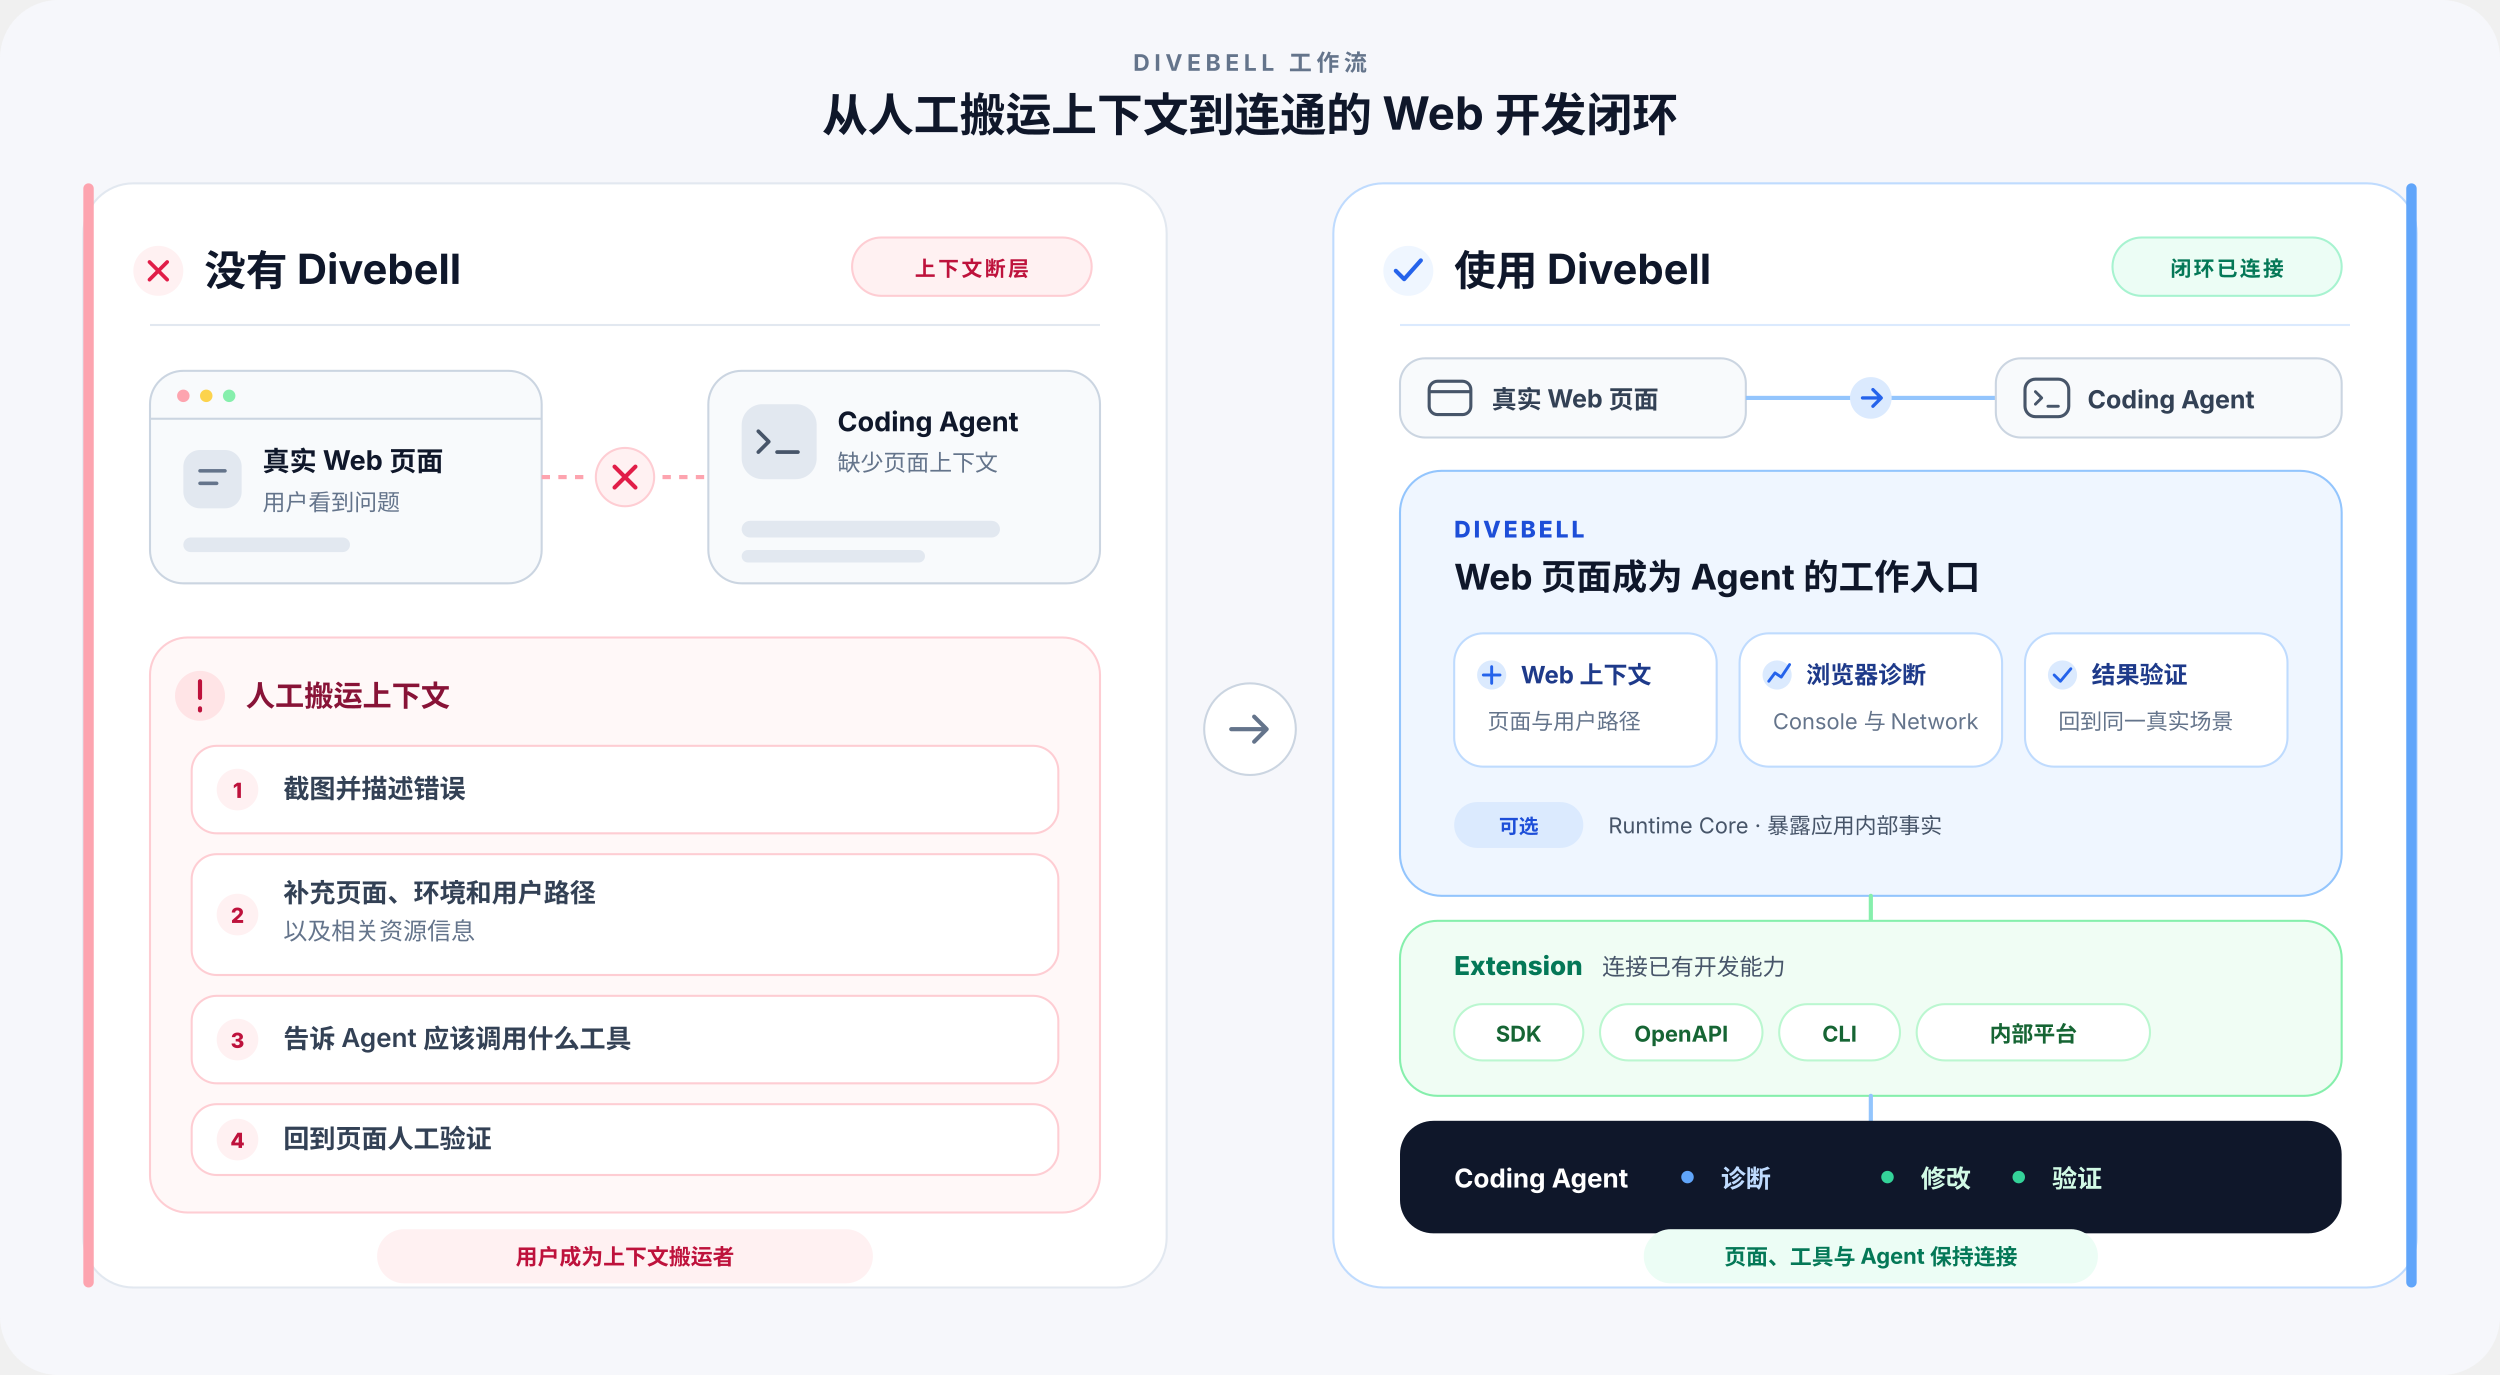
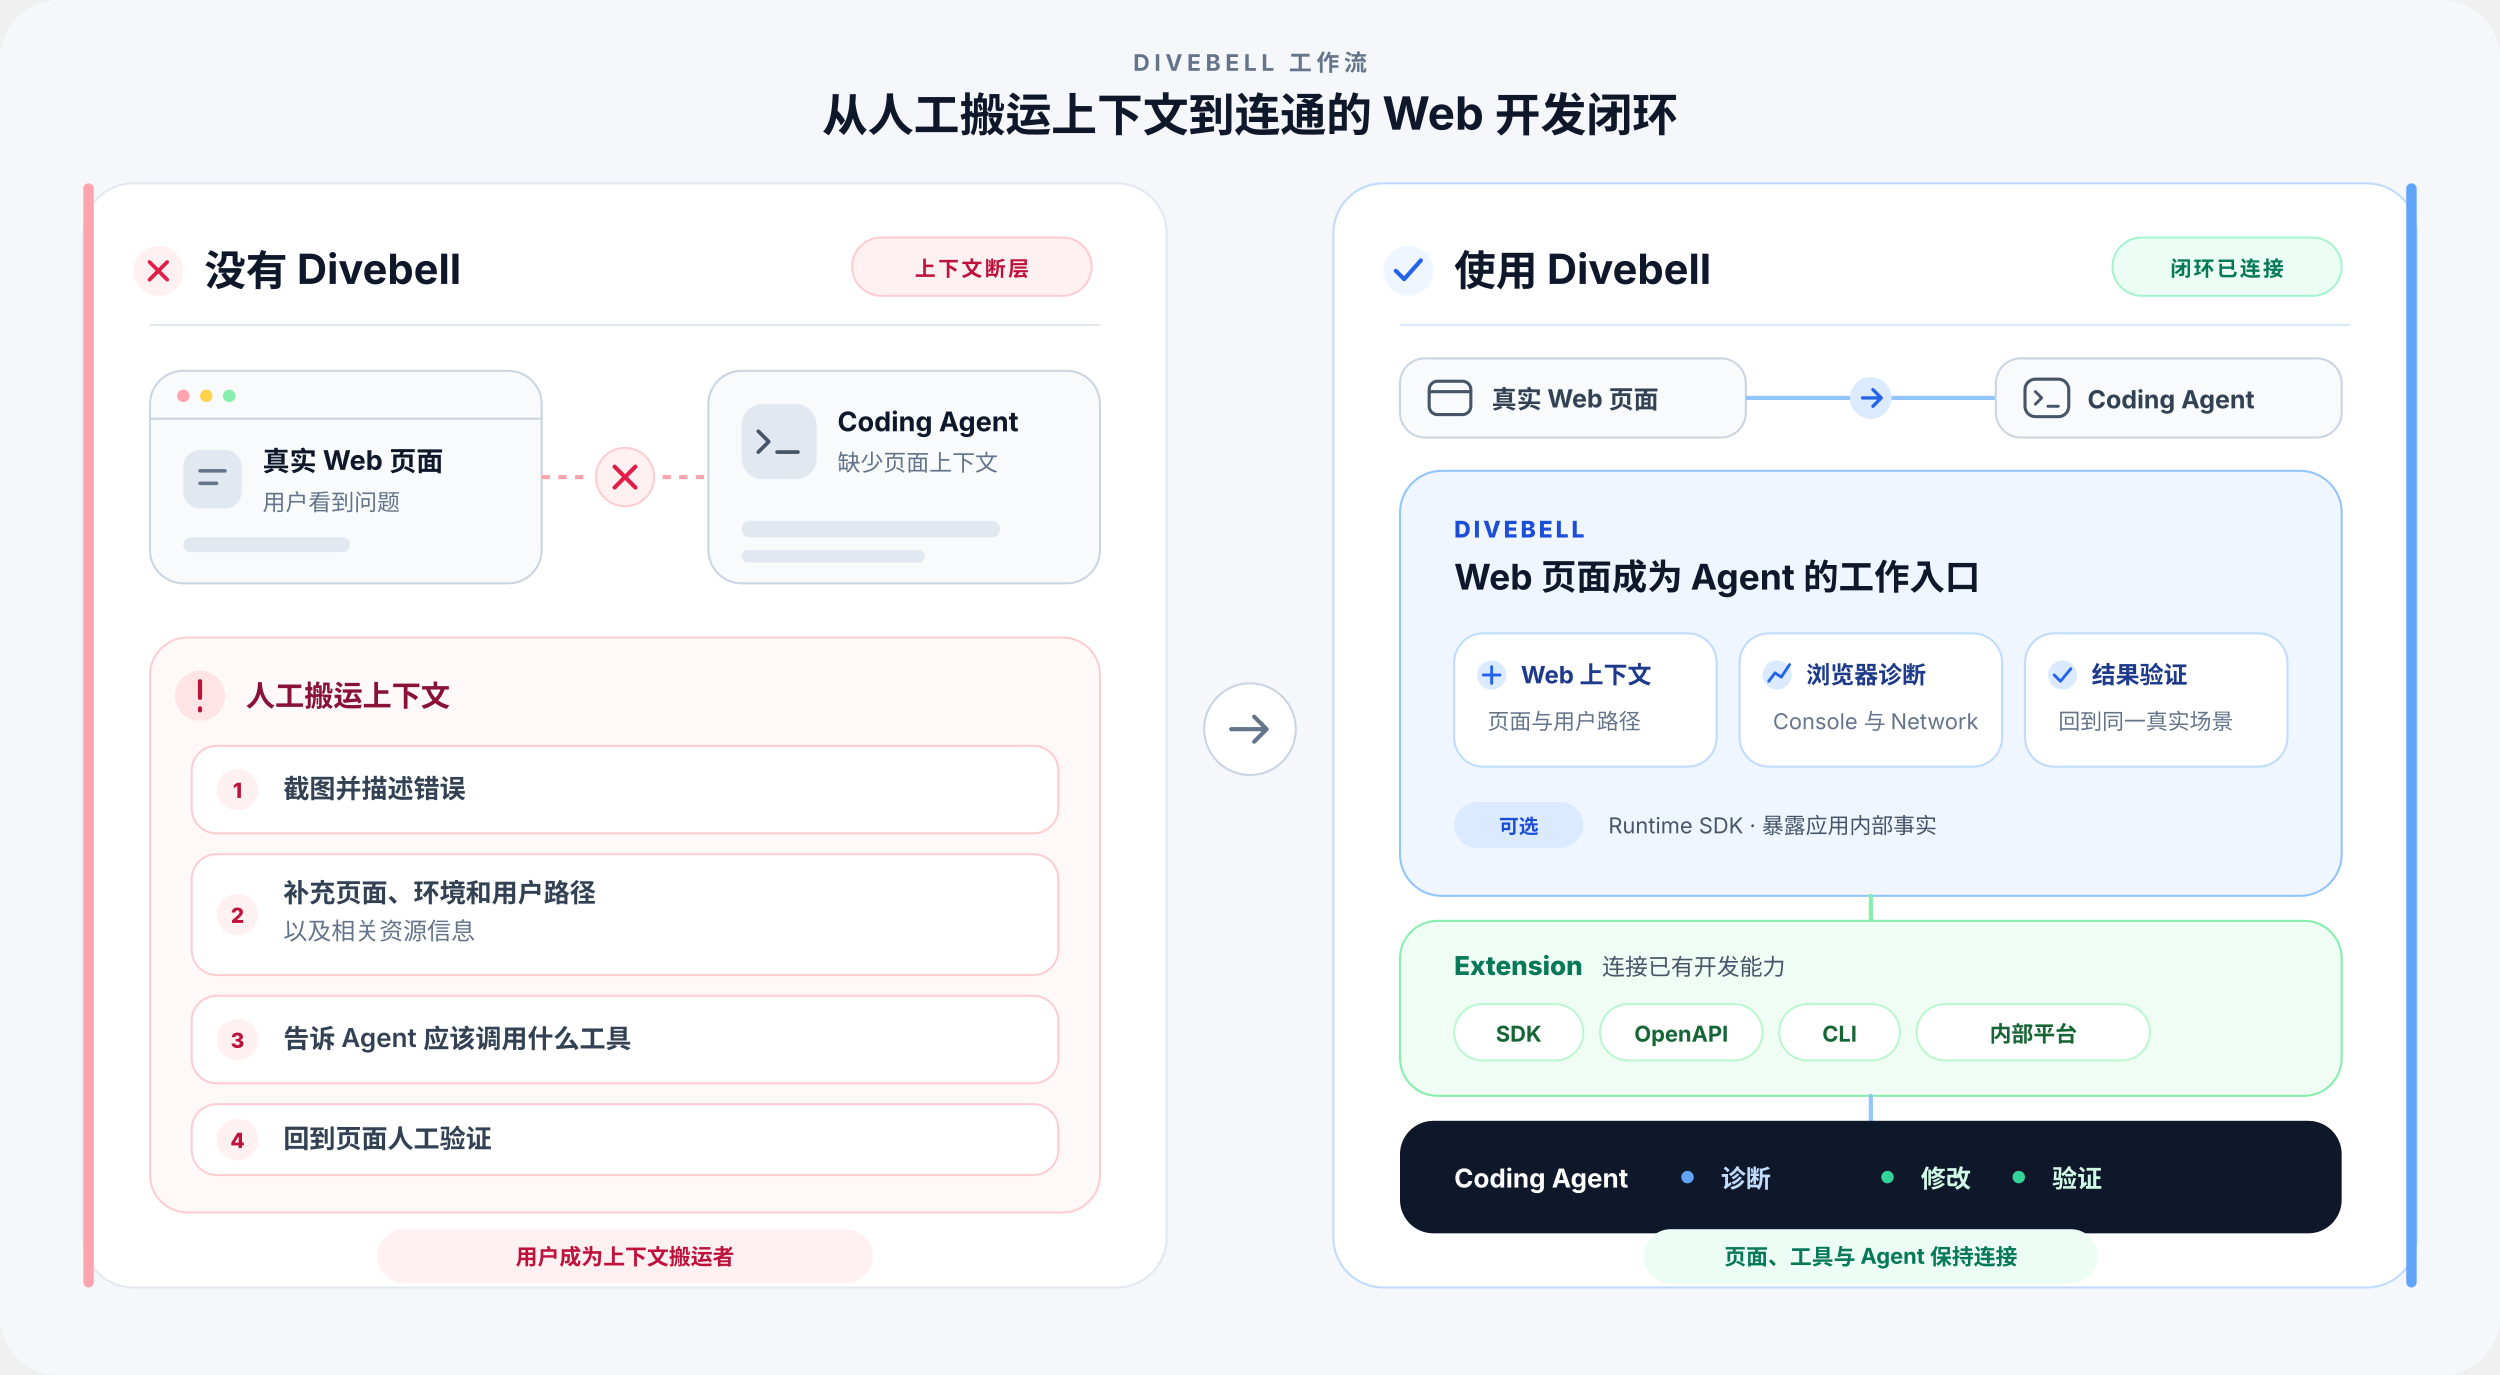
<svg xmlns="http://www.w3.org/2000/svg" width="1200" height="660" viewBox="0 0 1200 660" role="img" aria-labelledby="title description">
  <rect width="1200" height="660" rx="28" fill="#F6F7FB" />
  <g font-family="Inter, ui-sans-serif, system-ui, -apple-system, BlinkMacSystemFont, 'Segoe UI', sans-serif">
    <text x="600" y="34" fill="#64748B" font-size="11" font-weight="700" letter-spacing="2.2" text-anchor="middle">DIVEBELL 工作流</text>
    <text x="600" y="63" fill="#0F172A" font-size="22" font-weight="700" text-anchor="middle">从人工搬运上下文到连通的 Web 开发闭环</text>
    <g>
      <rect x="40" y="88" width="520" height="530" rx="24" fill="#FFFFFF" stroke="#E2E8F0" />
      <rect x="40" y="88" width="5" height="530" rx="2.5" fill="#FDA4AF" />
      <circle cx="76" cy="130" r="12" fill="#FFF1F2" />
      <path d="M70 130h12M76 124v12" stroke="#E11D48" stroke-width="1.8" stroke-linecap="round" transform="rotate(45 76 130)" />
      <text x="98" y="137" fill="#0F172A" font-size="20" font-weight="700">没有 Divebell</text>
      <rect x="409" y="114" width="115" height="28" rx="14" fill="#FFF1F2" stroke="#FECDD3" />
      <text x="466.5" y="132.5" fill="#BE123C" font-size="10" font-weight="800" letter-spacing="1.2" text-anchor="middle">上下文断层</text>
      <line x1="72" y1="156" x2="528" y2="156" stroke="#E2E8F0" />
      <rect x="72" y="178" width="188" height="102" rx="16" fill="#F8FAFC" stroke="#CBD5E1" />
      <path d="M72 201h188" stroke="#CBD5E1" />
      <circle cx="88" cy="190" r="3" fill="#FDA4AF" />
      <circle cx="99" cy="190" r="3" fill="#FCD34D" />
      <circle cx="110" cy="190" r="3" fill="#86EFAC" />
      <rect x="88" y="216" width="28" height="28" rx="8" fill="#E2E8F0" />
      <path d="M96 226h12M96 232h8" stroke="#64748B" stroke-width="1.7" stroke-linecap="round" />
      <text x="126" y="226" fill="#0F172A" font-size="13" font-weight="700">真实 Web 页面</text>
      <text x="126" y="245" fill="#64748B" font-size="11">用户看到问题</text>
      <rect x="88" y="258" width="80" height="7" rx="3.5" fill="#E2E8F0" />
      <rect x="340" y="178" width="188" height="102" rx="16" fill="#F8FAFC" stroke="#CBD5E1" />
      <rect x="356" y="194" width="36" height="36" rx="10" fill="#E2E8F0" />
      <path d="M364 207l5 5-5 5M373 217h10" fill="none" stroke="#475569" stroke-width="1.8" stroke-linecap="round" stroke-linejoin="round" />
      <text x="402" y="207" fill="#0F172A" font-size="13" font-weight="700">Coding Agent</text>
      <text x="402" y="226" fill="#64748B" font-size="11">缺少页面上下文</text>
      <rect x="356" y="250" width="124" height="8" rx="4" fill="#E2E8F0" />
      <rect x="356" y="264" width="88" height="6" rx="3" fill="#E2E8F0" />
      <line x1="260" y1="229" x2="282" y2="229" stroke="#FDA4AF" stroke-width="2" stroke-dasharray="4 4" />
      <line x1="318" y1="229" x2="340" y2="229" stroke="#FDA4AF" stroke-width="2" stroke-dasharray="4 4" />
      <circle cx="300" cy="229" r="14" fill="#FFF1F2" stroke="#FECDD3" />
      <path d="M295 224l10 10M305 224l-10 10" stroke="#E11D48" stroke-width="2" stroke-linecap="round" />
      <rect x="72" y="306" width="456" height="276" rx="18" fill="#FFF8F8" stroke="#FECDD3" />
      <circle cx="96" cy="334" r="12" fill="#FFE4E6" />
      <path d="M96 327v8M96 340v1" stroke="#BE123C" stroke-width="2" stroke-linecap="round" />
      <text x="118" y="339" fill="#881337" font-size="14" font-weight="700">人工搬运上下文</text>
      <g fill="#FFFFFF" stroke="#FECDD3">
        <rect x="92" y="358" width="416" height="42" rx="12" />
        <rect x="92" y="410" width="416" height="58" rx="12" />
        <rect x="92" y="478" width="416" height="42" rx="12" />
        <rect x="92" y="530" width="416" height="34" rx="12" />
      </g>
      <g>
        <circle cx="114" cy="379" r="10" fill="#FFF1F2" />
        <text x="114" y="383" fill="#BE123C" font-size="10" font-weight="800" text-anchor="middle">1</text>
        <text x="136" y="383" fill="#334155" font-size="12.5" font-weight="600">截图并描述错误</text>
        <circle cx="114" cy="439" r="10" fill="#FFF1F2" />
        <text x="114" y="443" fill="#BE123C" font-size="10" font-weight="800" text-anchor="middle">2</text>
        <text x="136" y="433" fill="#334155" font-size="12.5" font-weight="600">补充页面、环境和用户路径</text>
        <text x="136" y="451" fill="#64748B" font-size="11.5">以及相关资源信息</text>
        <circle cx="114" cy="499" r="10" fill="#FFF1F2" />
        <text x="114" y="503" fill="#BE123C" font-size="10" font-weight="800" text-anchor="middle">3</text>
        <text x="136" y="503" fill="#334155" font-size="12.5" font-weight="600">告诉 Agent 应该调用什么工具</text>
        <circle cx="114" cy="547" r="10" fill="#FFF1F2" />
        <text x="114" y="551" fill="#BE123C" font-size="10" font-weight="800" text-anchor="middle">4</text>
        <text x="136" y="551" fill="#334155" font-size="12.5" font-weight="600">回到页面人工验证</text>
      </g>
      <rect x="181" y="590" width="238" height="26" rx="13" fill="#FFF1F2" />
      <text x="300" y="607" fill="#BE123C" font-size="10.5" font-weight="700" text-anchor="middle">用户成为上下文搬运者</text>
    </g>
    <circle cx="600" cy="350" r="22" fill="#FFFFFF" stroke="#CBD5E1" />
    <path d="M591 350h17M602 344l6 6-6 6" fill="none" stroke="#64748B" stroke-width="2" stroke-linecap="round" stroke-linejoin="round" />
    <g>
      <rect x="640" y="88" width="520" height="530" rx="24" fill="#FFFFFF" stroke="#BFDBFE" />
      <rect x="1155" y="88" width="5" height="530" rx="2.5" fill="#60A5FA" />
      <circle cx="676" cy="130" r="12" fill="#EFF6FF" />
      <path d="M670 130l4 4 8-9" fill="none" stroke="#2563EB" stroke-width="2" stroke-linecap="round" stroke-linejoin="round" />
      <text x="698" y="137" fill="#0F172A" font-size="20" font-weight="700">使用 Divebell</text>
      <rect x="1014" y="114" width="110" height="28" rx="14" fill="#ECFDF5" stroke="#A7F3D0" />
      <text x="1069" y="132.5" fill="#047857" font-size="10" font-weight="800" letter-spacing="1.1" text-anchor="middle">闭环已连接</text>
      <line x1="672" y1="156" x2="1128" y2="156" stroke="#DBEAFE" />
      <rect x="672" y="172" width="166" height="38" rx="12" fill="#F8FAFC" stroke="#CBD5E1" />
      <rect x="686" y="183" width="20" height="16" rx="4" fill="none" stroke="#475569" stroke-width="1.5" />
      <path d="M686 188h20" stroke="#475569" stroke-width="1.5" />
      <text x="716" y="196" fill="#334155" font-size="12" font-weight="700">真实 Web 页面</text>
      <line x1="838" y1="191" x2="958" y2="191" stroke="#93C5FD" stroke-width="2" />
      <circle cx="898" cy="191" r="10" fill="#DBEAFE" />
      <path d="M894 191h8M899 187l4 4-4 4" fill="none" stroke="#2563EB" stroke-width="1.6" stroke-linecap="round" stroke-linejoin="round" />
      <rect x="958" y="172" width="166" height="38" rx="12" fill="#F8FAFC" stroke="#CBD5E1" />
      <rect x="972" y="182" width="21" height="18" rx="5" fill="none" stroke="#475569" stroke-width="1.5" />
      <path d="M977 188l3 3-3 3M983 195h5" fill="none" stroke="#475569" stroke-width="1.4" stroke-linecap="round" stroke-linejoin="round" />
      <text x="1002" y="196" fill="#334155" font-size="12" font-weight="700">Coding Agent</text>
      <rect x="672" y="226" width="452" height="204" rx="20" fill="#EFF6FF" stroke="#93C5FD" />
      <text x="698" y="258" fill="#1D4ED8" font-size="11" font-weight="800" letter-spacing="1.4">DIVEBELL</text>
      <text x="698" y="283" fill="#0F172A" font-size="17" font-weight="700">Web 页面成为 Agent 的工作入口</text>
      <g>
        <rect x="698" y="304" width="126" height="64" rx="14" fill="#FFFFFF" stroke="#BFDBFE" />
        <circle cx="716" cy="324" r="7" fill="#DBEAFE" />
        <path d="M712 324h8M716 320v8" stroke="#2563EB" stroke-width="1.4" stroke-linecap="round" />
        <text x="730" y="328" fill="#1E3A8A" font-size="11.5" font-weight="700">Web 上下文</text>
        <text x="714" y="350" fill="#64748B" font-size="10.5">页面与用户路径</text>
        <rect x="835" y="304" width="126" height="64" rx="14" fill="#FFFFFF" stroke="#BFDBFE" />
        <circle cx="853" cy="324" r="7" fill="#DBEAFE" />
        <path d="M849 327l3-4 3 2 4-6" fill="none" stroke="#2563EB" stroke-width="1.4" stroke-linecap="round" stroke-linejoin="round" />
        <text x="867" y="328" fill="#1E3A8A" font-size="11.5" font-weight="700">浏览器诊断</text>
        <text x="851" y="350" fill="#64748B" font-size="10.5">Console 与 Network</text>
        <rect x="972" y="304" width="126" height="64" rx="14" fill="#FFFFFF" stroke="#BFDBFE" />
        <circle cx="990" cy="324" r="7" fill="#DBEAFE" />
        <path d="M986 324l3 3 5-6" fill="none" stroke="#2563EB" stroke-width="1.4" stroke-linecap="round" stroke-linejoin="round" />
        <text x="1004" y="328" fill="#1E3A8A" font-size="11.5" font-weight="700">结果验证</text>
        <text x="988" y="350" fill="#64748B" font-size="10.5">回到同一真实场景</text>
      </g>
      <rect x="698" y="385" width="62" height="22" rx="11" fill="#DBEAFE" />
      <text x="729" y="400" fill="#1D4ED8" font-size="9.5" font-weight="800" text-anchor="middle">可选</text>
      <text x="772" y="400" fill="#475569" font-size="10.5">
-         Runtime Core · 暴露应用内部事实
+         Runtime SDK · 暴露应用内部事实
      </text>
      <path d="M898 430v12" stroke="#86EFAC" stroke-width="2" stroke-linecap="round" />
      <rect x="672" y="442" width="452" height="84" rx="18" fill="#F0FDF4" stroke="#86EFAC" />
      <text x="698" y="468" fill="#047857" font-size="12.5" font-weight="800">Extension</text>
      <text x="769" y="468" fill="#475569" font-size="11">连接已有开发能力</text>
      <g fill="#FFFFFF" stroke="#BBF7D0">
        <rect x="698" y="482" width="62" height="27" rx="13.5" />
        <rect x="768" y="482" width="78" height="27" rx="13.5" />
        <rect x="854" y="482" width="58" height="27" rx="13.5" />
        <rect x="920" y="482" width="112" height="27" rx="13.5" />
      </g>
      <g fill="#166534" font-size="10.5" font-weight="700" text-anchor="middle">
        <text x="729" y="500">SDK</text>
        <text x="807" y="500">OpenAPI</text>
        <text x="883" y="500">CLI</text>
        <text x="976" y="500">内部平台</text>
      </g>
      <path d="M898 526v12" stroke="#93C5FD" stroke-width="2" stroke-linecap="round" />
      <rect x="672" y="538" width="452" height="54" rx="16" fill="#0F172A" />
      <text x="698" y="570" fill="#FFFFFF" font-size="12.5" font-weight="700">Coding Agent</text>
      <circle cx="810" cy="565" r="3" fill="#60A5FA" />
      <text x="826" y="570" fill="#BFDBFE" font-size="12" font-weight="700">诊断</text>
      <circle cx="906" cy="565" r="3" fill="#34D399" />
      <text x="922" y="570" fill="#D1FAE5" font-size="12" font-weight="700">修改</text>
      <circle cx="969" cy="565" r="3" fill="#34D399" />
      <text x="985" y="570" fill="#D1FAE5" font-size="12" font-weight="700">验证</text>
      <rect x="789" y="590" width="218" height="26" rx="13" fill="#ECFDF5" />
      <text x="898" y="607" fill="#047857" font-size="10.5" font-weight="700" text-anchor="middle">页面、工具与 Agent 保持连接</text>
    </g>
  </g>
</svg>
